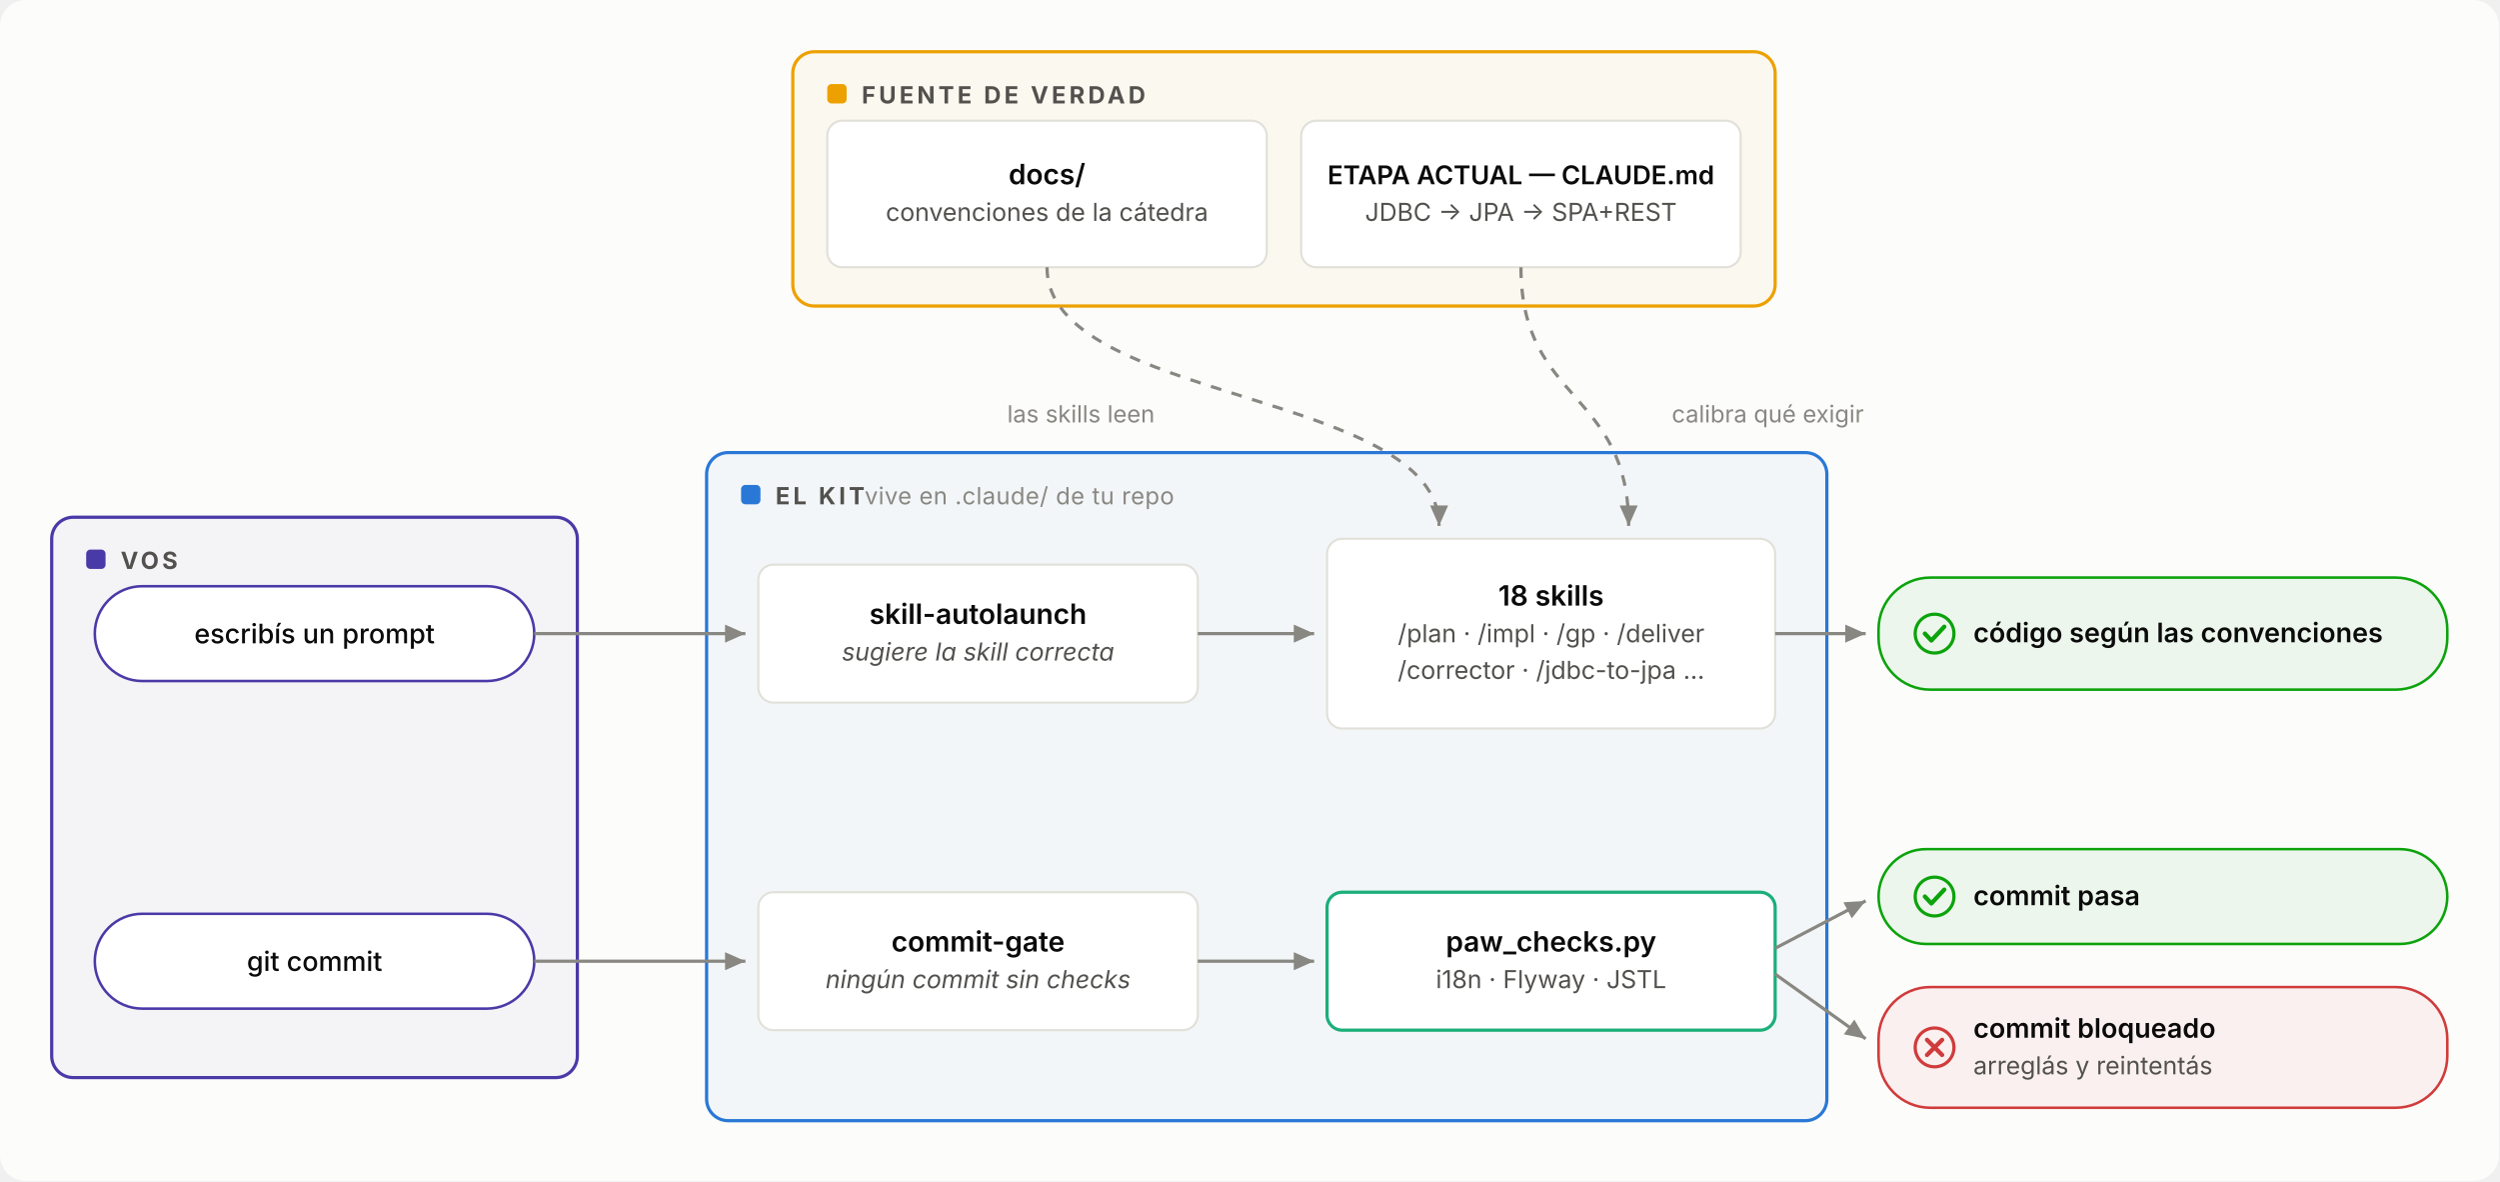
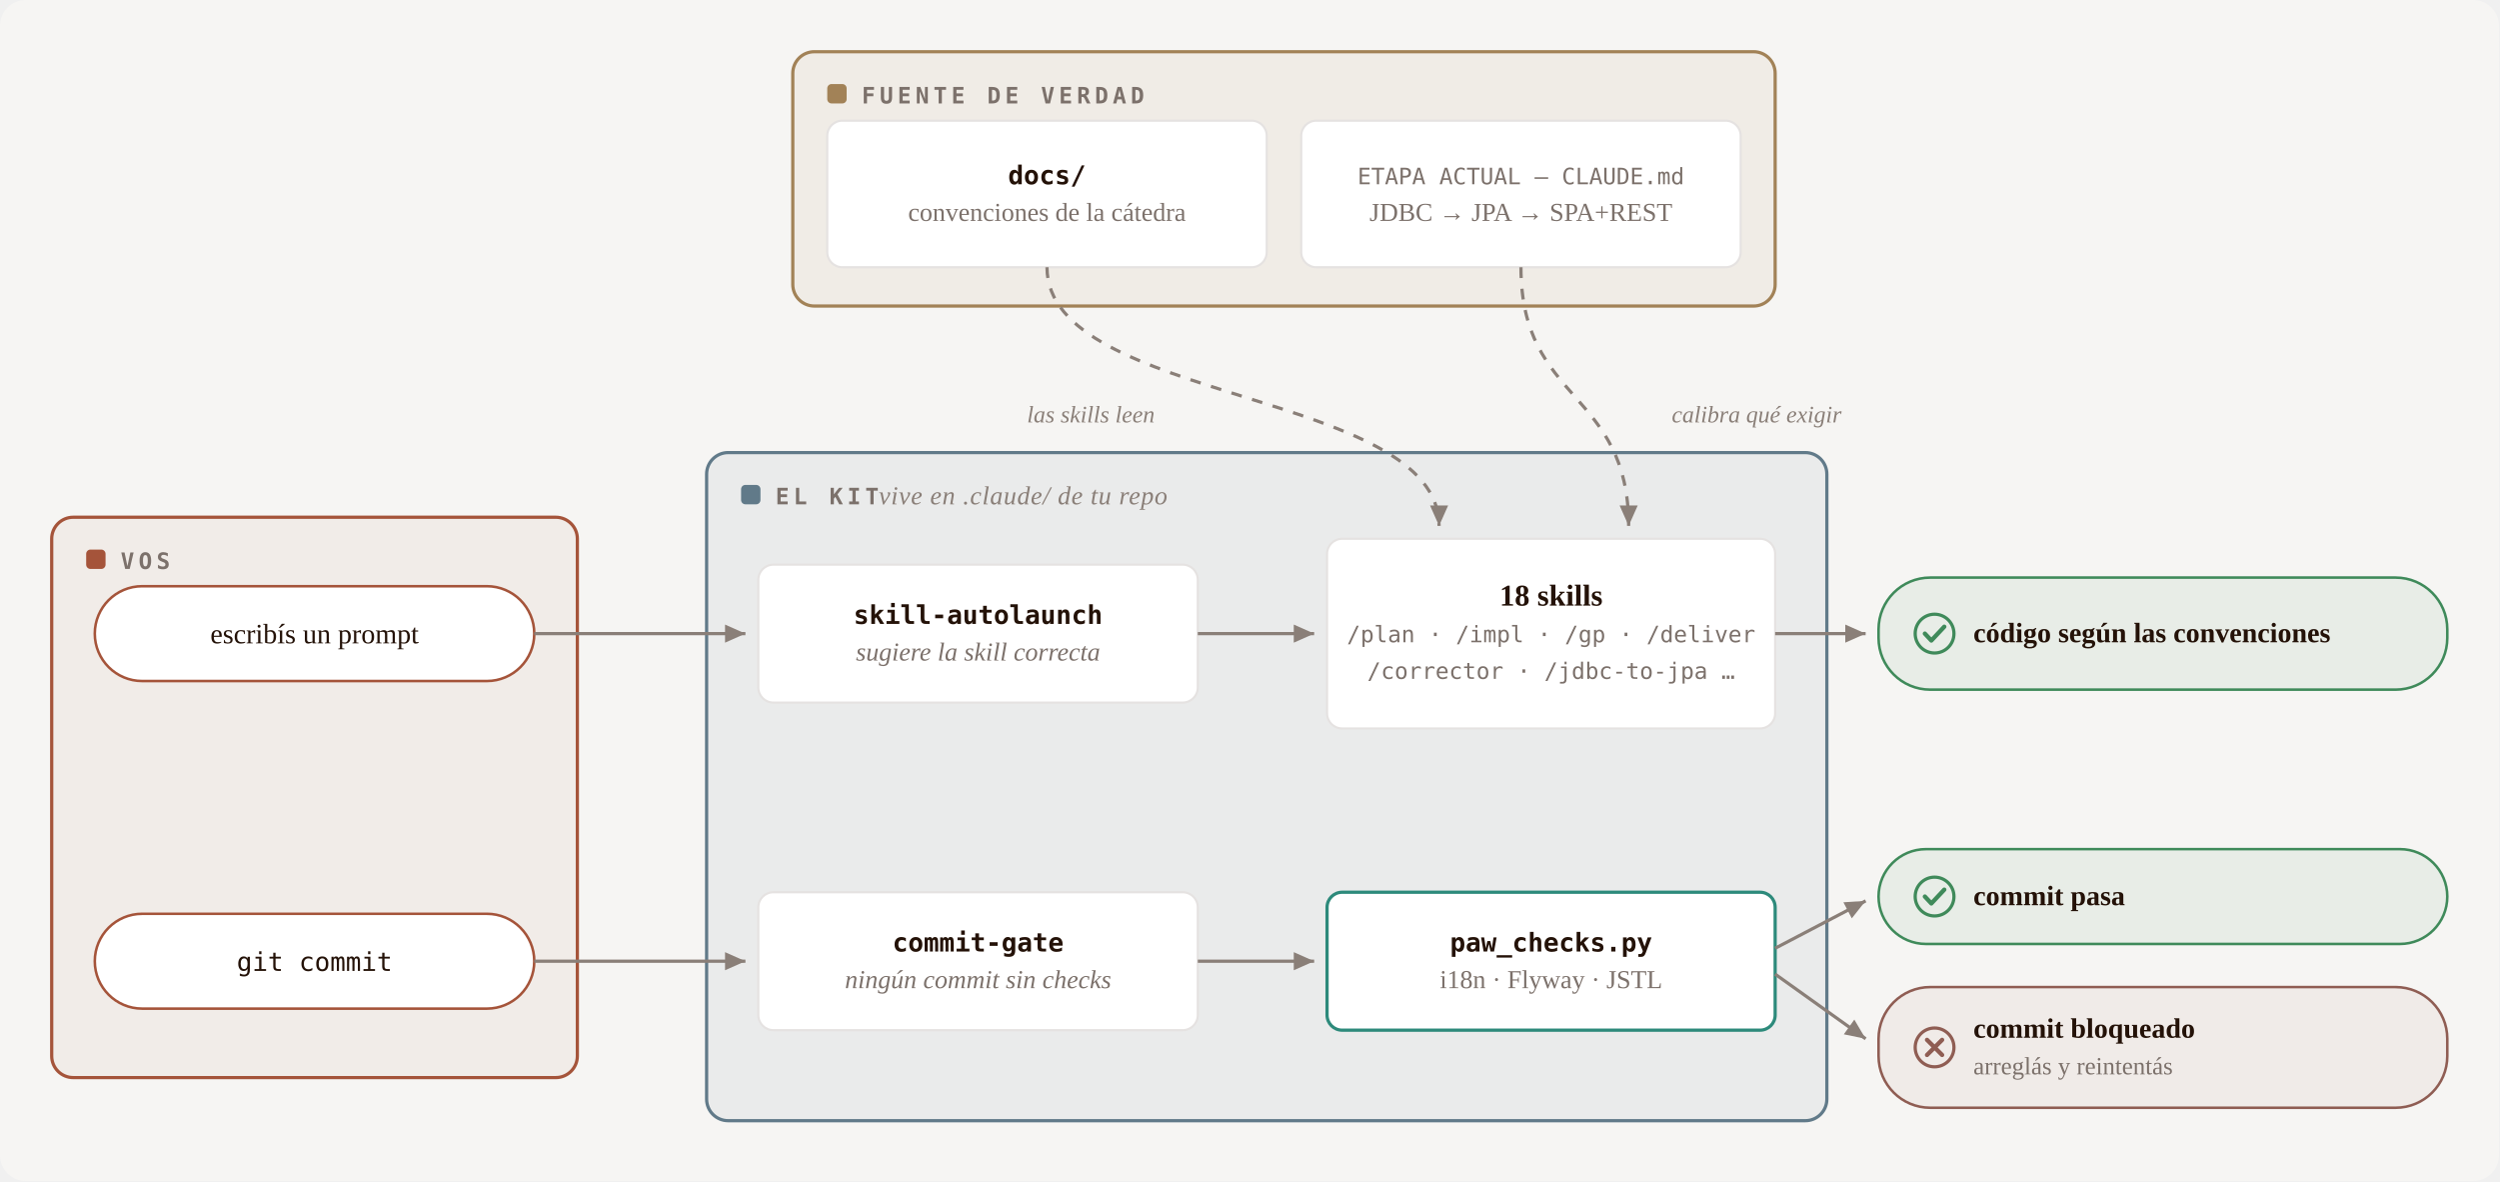
- <svg xmlns="http://www.w3.org/2000/svg" viewBox="0 0 1160 548" font-family="system-ui, -apple-system, 'Segoe UI', sans-serif">
+ <svg xmlns="http://www.w3.org/2000/svg" viewBox="0 0 1160 548" font-family="Newsreader, Georgia, 'Times New Roman', serif">
  <defs>
    <marker id="arr" viewBox="0 0 10 10" refX="9" refY="5" markerWidth="7" markerHeight="7" orient="auto-start-reverse">
-       <path d="M 0 1 L 9 5 L 0 9 z" fill="#898781" />
+       <path d="M 0 1 L 9 5 L 0 9 z" fill="#8a7f78" />
    </marker>
  </defs>
-   <rect x="0" y="0" width="1160" height="548" rx="12" fill="#fcfcfb" />
-   <rect x="368" y="24" width="456" height="118" rx="10" fill="rgba(237,161,0,0.05)" stroke="#eda100" stroke-width="1.5" />
-   <rect x="384" y="39" width="9" height="9" rx="2" fill="#eda100" />
-   <text x="400" y="48" font-size="11" font-weight="700" letter-spacing="1.5" fill="#52514e">FUENTE DE VERDAD</text>
-   <rect x="384" y="56" width="204" height="68" rx="7" fill="#ffffff" stroke="#e1e0d9" stroke-width="1" />
-   <text x="486.0" y="85.5" font-size="13" font-weight="600" text-anchor="middle" fill="#0b0b0b">docs/</text>
-   <text x="486.0" y="102.5" font-size="11.5" text-anchor="middle" fill="#52514e">convenciones de la cátedra</text>
-   <rect x="604" y="56" width="204" height="68" rx="7" fill="#ffffff" stroke="#e1e0d9" stroke-width="1" />
-   <text x="706.0" y="85.5" font-size="12" font-weight="600" text-anchor="middle" fill="#0b0b0b">ETAPA ACTUAL — CLAUDE.md</text>
-   <text x="706.0" y="102.5" font-size="11.5" text-anchor="middle" fill="#52514e">JDBC → JPA → SPA+REST</text>
-   <rect x="328" y="210" width="520" height="310" rx="10" fill="rgba(42,120,214,0.04)" stroke="#2a78d6" stroke-width="1.5" />
-   <rect x="344" y="225" width="9" height="9" rx="2" fill="#2a78d6" />
-   <text x="360" y="234" font-size="11" font-weight="700" letter-spacing="1.5" fill="#52514e">EL KIT<tspan font-weight="400" letter-spacing="0.2" fill="#898781">  vive en .claude/ de tu repo</tspan>
+   <rect x="0" y="0" width="1160" height="548" rx="12" fill="#f6f5f3" />
+   <rect x="368" y="24" width="456" height="118" rx="10" fill="rgba(162,130,87,0.08)" stroke="#a28257" stroke-width="1.5" />
+   <rect x="384" y="39" width="9" height="9" rx="2" fill="#a28257" />
+   <text x="400" y="48" font-size="10.5" font-weight="700" letter-spacing="2" font-family="'JetBrains Mono', ui-monospace, SFMono-Regular, Menlo, monospace" fill="#7c716b">FUENTE DE VERDAD</text>
+   <rect x="384" y="56" width="204" height="68" rx="7" fill="#ffffff" stroke="#e5e2e1" stroke-width="1" />
+   <text x="486.0" y="85.5" font-size="12" font-weight="600" text-anchor="middle" font-family="'JetBrains Mono', ui-monospace, SFMono-Regular, Menlo, monospace" fill="#241208">docs/</text>
+   <text x="486.0" y="102.5" font-size="12" text-anchor="middle" fill="#7c716b">convenciones de la cátedra</text>
+   <rect x="604" y="56" width="204" height="68" rx="7" fill="#ffffff" stroke="#e5e2e1" stroke-width="1" />
+   <text x="706.0" y="85.5" font-size="10.5" text-anchor="middle" font-family="'JetBrains Mono', ui-monospace, SFMono-Regular, Menlo, monospace" fill="#7c716b">ETAPA ACTUAL — CLAUDE.md</text>
+   <text x="706.0" y="102.5" font-size="12" text-anchor="middle" fill="#7c716b">JDBC → JPA → SPA+REST</text>
+   <rect x="328" y="210" width="520" height="310" rx="10" fill="rgba(97,122,137,0.08)" stroke="#617a89" stroke-width="1.5" />
+   <rect x="344" y="225" width="9" height="9" rx="2" fill="#617a89" />
+   <text x="360" y="234" font-size="10.5" font-weight="700" letter-spacing="2" font-family="'JetBrains Mono', ui-monospace, SFMono-Regular, Menlo, monospace" fill="#7c716b">EL KIT<tspan font-weight="400" letter-spacing="0.3" font-family="Newsreader, Georgia, 'Times New Roman', serif" font-style="italic" font-size="12" fill="#8a7f78">  vive en .claude/ de tu repo</tspan>
  </text>
-   <rect x="352" y="262" width="204" height="64" rx="7" fill="#ffffff" stroke="#e1e0d9" stroke-width="1" />
-   <text x="454.0" y="289.5" font-size="13" font-weight="600" text-anchor="middle" fill="#0b0b0b">skill-autolaunch</text>
-   <text x="454.0" y="306.5" font-size="11.5" font-style="italic" text-anchor="middle" fill="#52514e">sugiere la skill correcta</text>
-   <rect x="616" y="250" width="208" height="88" rx="7" fill="#ffffff" stroke="#e1e0d9" stroke-width="1" />
-   <text x="720.0" y="281.0" font-size="13" font-weight="600" text-anchor="middle" fill="#0b0b0b">18 skills</text>
-   <text x="720.0" y="298.0" font-size="11.5" text-anchor="middle" fill="#52514e">/plan · /impl · /gp · /deliver</text>
-   <text x="720.0" y="315.0" font-size="11.5" text-anchor="middle" fill="#52514e">/corrector · /jdbc-to-jpa …</text>
-   <rect x="352" y="414" width="204" height="64" rx="7" fill="#ffffff" stroke="#e1e0d9" stroke-width="1" />
-   <text x="454.0" y="441.5" font-size="13" font-weight="600" text-anchor="middle" fill="#0b0b0b">commit-gate</text>
-   <text x="454.0" y="458.5" font-size="11.5" font-style="italic" text-anchor="middle" fill="#52514e">ningún commit sin checks</text>
-   <rect x="616" y="414" width="208" height="64" rx="7" fill="#ffffff" stroke="#1baf7a" stroke-width="1.5" />
-   <text x="720.0" y="441.5" font-size="13" font-weight="600" text-anchor="middle" fill="#0b0b0b">paw_checks.py</text>
-   <text x="720.0" y="458.5" font-size="11.5" text-anchor="middle" fill="#52514e">i18n · Flyway · JSTL</text>
-   <line x1="556" y1="294" x2="610" y2="294" stroke="#898781" stroke-width="1.5" marker-end="url(#arr)" />
-   <line x1="556" y1="446" x2="610" y2="446" stroke="#898781" stroke-width="1.5" marker-end="url(#arr)" />
-   <rect x="24" y="240" width="244" height="260" rx="10" fill="rgba(74,58,167,0.04)" stroke="#4a3aa7" stroke-width="1.5" />
-   <rect x="40" y="255" width="9" height="9" rx="2" fill="#4a3aa7" />
-   <text x="56" y="264" font-size="11" font-weight="700" letter-spacing="1.5" fill="#52514e">VOS</text>
-   <rect x="44" y="272" width="204" height="44" rx="22.0" fill="#ffffff" stroke="#4a3aa7" stroke-width="1.2" />
-   <text x="146.0" y="298.5" font-size="12.5" font-weight="500" text-anchor="middle" fill="#0b0b0b">escribís un prompt</text>
-   <rect x="44" y="424" width="204" height="44" rx="22.0" fill="#ffffff" stroke="#4a3aa7" stroke-width="1.2" />
-   <text x="146.0" y="450.5" font-size="12.5" font-weight="500" text-anchor="middle" fill="#0b0b0b">git commit</text>
-   <line x1="248" y1="294" x2="346" y2="294" stroke="#898781" stroke-width="1.5" marker-end="url(#arr)" />
-   <line x1="248" y1="446" x2="346" y2="446" stroke="#898781" stroke-width="1.5" marker-end="url(#arr)" />
-   <path d="M 486 124 C 486 187, 668 181, 668 244" fill="none" stroke="#898781" stroke-width="1.5" stroke-dasharray="5 5" marker-end="url(#arr)" />
-   <path d="M 706 124 C 706 187, 756 181, 756 244" fill="none" stroke="#898781" stroke-width="1.5" stroke-dasharray="5 5" marker-end="url(#arr)" />
-   <text x="536" y="196" font-size="11" text-anchor="end" stroke="#fcfcfb" stroke-width="5" paint-order="stroke" stroke-linejoin="round" fill="#898781">las skills leen</text>
-   <text x="776" y="196" font-size="11" text-anchor="start" stroke="#fcfcfb" stroke-width="5" paint-order="stroke" stroke-linejoin="round" fill="#898781">calibra qué exigir</text>
-   <rect x="872" y="268" width="264" height="52" rx="24" fill="rgba(12,163,12,0.06)" stroke="#0ca30c" stroke-width="1.2" />
-   <circle cx="898" cy="294.0" r="9" fill="none" stroke="#0ca30c" stroke-width="1.5" />
-   <path d="M 893.5 294.0 l 3 3.2 l 6 -6.4" fill="none" stroke="#0ca30c" stroke-width="2" stroke-linecap="round" stroke-linejoin="round" />
-   <text x="916" y="298.0" font-size="12.5" font-weight="600" fill="#0b0b0b">código según las convenciones</text>
-   <rect x="872" y="394" width="264" height="44" rx="22.0" fill="rgba(12,163,12,0.06)" stroke="#0ca30c" stroke-width="1.2" />
-   <circle cx="898" cy="416.0" r="9" fill="none" stroke="#0ca30c" stroke-width="1.5" />
-   <path d="M 893.5 416.0 l 3 3.2 l 6 -6.4" fill="none" stroke="#0ca30c" stroke-width="2" stroke-linecap="round" stroke-linejoin="round" />
-   <text x="916" y="420.0" font-size="12.5" font-weight="600" fill="#0b0b0b">commit pasa</text>
-   <rect x="872" y="458" width="264" height="56" rx="24" fill="rgba(208,59,59,0.06)" stroke="#d03b3b" stroke-width="1.2" />
-   <circle cx="898" cy="486.0" r="9" fill="none" stroke="#d03b3b" stroke-width="1.5" />
-   <path d="M 894.5 482.5 l 7 7 M 901.5 482.5 l -7 7" fill="none" stroke="#d03b3b" stroke-width="2" stroke-linecap="round" />
-   <text x="916" y="481.5" font-size="12.5" font-weight="600" fill="#0b0b0b">commit bloqueado</text>
-   <text x="916" y="498.5" font-size="11.5" fill="#52514e">arreglás y reintentás</text>
-   <line x1="824" y1="294" x2="866" y2="294" stroke="#898781" stroke-width="1.5" marker-end="url(#arr)" />
-   <line x1="824" y1="440" x2="866" y2="418" stroke="#898781" stroke-width="1.5" marker-end="url(#arr)" />
-   <line x1="824" y1="452" x2="866" y2="482" stroke="#898781" stroke-width="1.5" marker-end="url(#arr)" />
+   <rect x="352" y="262" width="204" height="64" rx="7" fill="#ffffff" stroke="#e5e2e1" stroke-width="1" />
+   <text x="454.0" y="289.5" font-size="12" font-weight="600" text-anchor="middle" font-family="'JetBrains Mono', ui-monospace, SFMono-Regular, Menlo, monospace" fill="#241208">skill-autolaunch</text>
+   <text x="454.0" y="306.5" font-size="12" font-style="italic" text-anchor="middle" fill="#7c716b">sugiere la skill correcta</text>
+   <rect x="616" y="250" width="208" height="88" rx="7" fill="#ffffff" stroke="#e5e2e1" stroke-width="1" />
+   <text x="720.0" y="281.0" font-size="14" font-weight="600" text-anchor="middle" fill="#241208">18 skills</text>
+   <text x="720.0" y="298.0" font-size="10.5" text-anchor="middle" font-family="'JetBrains Mono', ui-monospace, SFMono-Regular, Menlo, monospace" fill="#7c716b">/plan · /impl · /gp · /deliver</text>
+   <text x="720.0" y="315.0" font-size="10.5" text-anchor="middle" font-family="'JetBrains Mono', ui-monospace, SFMono-Regular, Menlo, monospace" fill="#7c716b">/corrector · /jdbc-to-jpa …</text>
+   <rect x="352" y="414" width="204" height="64" rx="7" fill="#ffffff" stroke="#e5e2e1" stroke-width="1" />
+   <text x="454.0" y="441.5" font-size="12" font-weight="600" text-anchor="middle" font-family="'JetBrains Mono', ui-monospace, SFMono-Regular, Menlo, monospace" fill="#241208">commit-gate</text>
+   <text x="454.0" y="458.5" font-size="12" font-style="italic" text-anchor="middle" fill="#7c716b">ningún commit sin checks</text>
+   <rect x="616" y="414" width="208" height="64" rx="7" fill="#ffffff" stroke="#2d8a7b" stroke-width="1.5" />
+   <text x="720.0" y="441.5" font-size="12" font-weight="600" text-anchor="middle" font-family="'JetBrains Mono', ui-monospace, SFMono-Regular, Menlo, monospace" fill="#241208">paw_checks.py</text>
+   <text x="720.0" y="458.5" font-size="12" text-anchor="middle" fill="#7c716b">i18n · Flyway · JSTL</text>
+   <line x1="556" y1="294" x2="610" y2="294" stroke="#8a7f78" stroke-width="1.5" marker-end="url(#arr)" />
+   <line x1="556" y1="446" x2="610" y2="446" stroke="#8a7f78" stroke-width="1.5" marker-end="url(#arr)" />
+   <rect x="24" y="240" width="244" height="260" rx="10" fill="rgba(165,84,58,0.06)" stroke="#a5543a" stroke-width="1.5" />
+   <rect x="40" y="255" width="9" height="9" rx="2" fill="#a5543a" />
+   <text x="56" y="264" font-size="10.5" font-weight="700" letter-spacing="2" font-family="'JetBrains Mono', ui-monospace, SFMono-Regular, Menlo, monospace" fill="#7c716b">VOS</text>
+   <rect x="44" y="272" width="204" height="44" rx="22.0" fill="#ffffff" stroke="#a5543a" stroke-width="1.2" />
+   <text x="146.0" y="298.5" font-size="13" font-weight="500" text-anchor="middle" fill="#241208">escribís un prompt</text>
+   <rect x="44" y="424" width="204" height="44" rx="22.0" fill="#ffffff" stroke="#a5543a" stroke-width="1.2" />
+   <text x="146.0" y="450.5" font-family="'JetBrains Mono', ui-monospace, SFMono-Regular, Menlo, monospace" font-size="12" font-weight="500" text-anchor="middle" fill="#241208">git commit</text>
+   <line x1="248" y1="294" x2="346" y2="294" stroke="#8a7f78" stroke-width="1.5" marker-end="url(#arr)" />
+   <line x1="248" y1="446" x2="346" y2="446" stroke="#8a7f78" stroke-width="1.5" marker-end="url(#arr)" />
+   <path d="M 486 124 C 486 187, 668 181, 668 244" fill="none" stroke="#8a7f78" stroke-width="1.5" stroke-dasharray="5 5" marker-end="url(#arr)" />
+   <path d="M 706 124 C 706 187, 756 181, 756 244" fill="none" stroke="#8a7f78" stroke-width="1.5" stroke-dasharray="5 5" marker-end="url(#arr)" />
+   <text x="536" y="196" text-anchor="end" font-style="italic" font-size="11" stroke="#f6f5f3" stroke-width="5" paint-order="stroke" stroke-linejoin="round" fill="#8a7f78">las skills leen</text>
+   <text x="776" y="196" text-anchor="start" font-style="italic" font-size="11" stroke="#f6f5f3" stroke-width="5" paint-order="stroke" stroke-linejoin="round" fill="#8a7f78">calibra qué exigir</text>
+   <rect x="872" y="268" width="264" height="52" rx="24" fill="rgba(63,138,90,0.08)" stroke="#3f8a5a" stroke-width="1.2" />
+   <circle cx="898" cy="294.0" r="9" fill="none" stroke="#3f8a5a" stroke-width="1.5" />
+   <path d="M 893.5 294.0 l 3 3.2 l 6 -6.4" fill="none" stroke="#3f8a5a" stroke-width="2" stroke-linecap="round" stroke-linejoin="round" />
+   <text x="916" y="298.0" font-size="13" font-weight="600" fill="#241208">código según las convenciones</text>
+   <rect x="872" y="394" width="264" height="44" rx="22.0" fill="rgba(63,138,90,0.08)" stroke="#3f8a5a" stroke-width="1.2" />
+   <circle cx="898" cy="416.0" r="9" fill="none" stroke="#3f8a5a" stroke-width="1.5" />
+   <path d="M 893.5 416.0 l 3 3.2 l 6 -6.4" fill="none" stroke="#3f8a5a" stroke-width="2" stroke-linecap="round" stroke-linejoin="round" />
+   <text x="916" y="420.0" font-size="13" font-weight="600" fill="#241208">commit pasa</text>
+   <rect x="872" y="458" width="264" height="56" rx="24" fill="rgba(143,93,83,0.07)" stroke="#8f5d53" stroke-width="1.2" />
+   <circle cx="898" cy="486.0" r="9" fill="none" stroke="#8f5d53" stroke-width="1.5" />
+   <path d="M 894.5 482.5 l 7 7 M 901.5 482.5 l -7 7" fill="none" stroke="#8f5d53" stroke-width="2" stroke-linecap="round" />
+   <text x="916" y="481.5" font-size="13" font-weight="600" fill="#241208">commit bloqueado</text>
+   <text x="916" y="498.5" font-size="11.5" fill="#7c716b">arreglás y reintentás</text>
+   <line x1="824" y1="294" x2="866" y2="294" stroke="#8a7f78" stroke-width="1.5" marker-end="url(#arr)" />
+   <line x1="824" y1="440" x2="866" y2="418" stroke="#8a7f78" stroke-width="1.5" marker-end="url(#arr)" />
+   <line x1="824" y1="452" x2="866" y2="482" stroke="#8a7f78" stroke-width="1.5" marker-end="url(#arr)" />
</svg>
